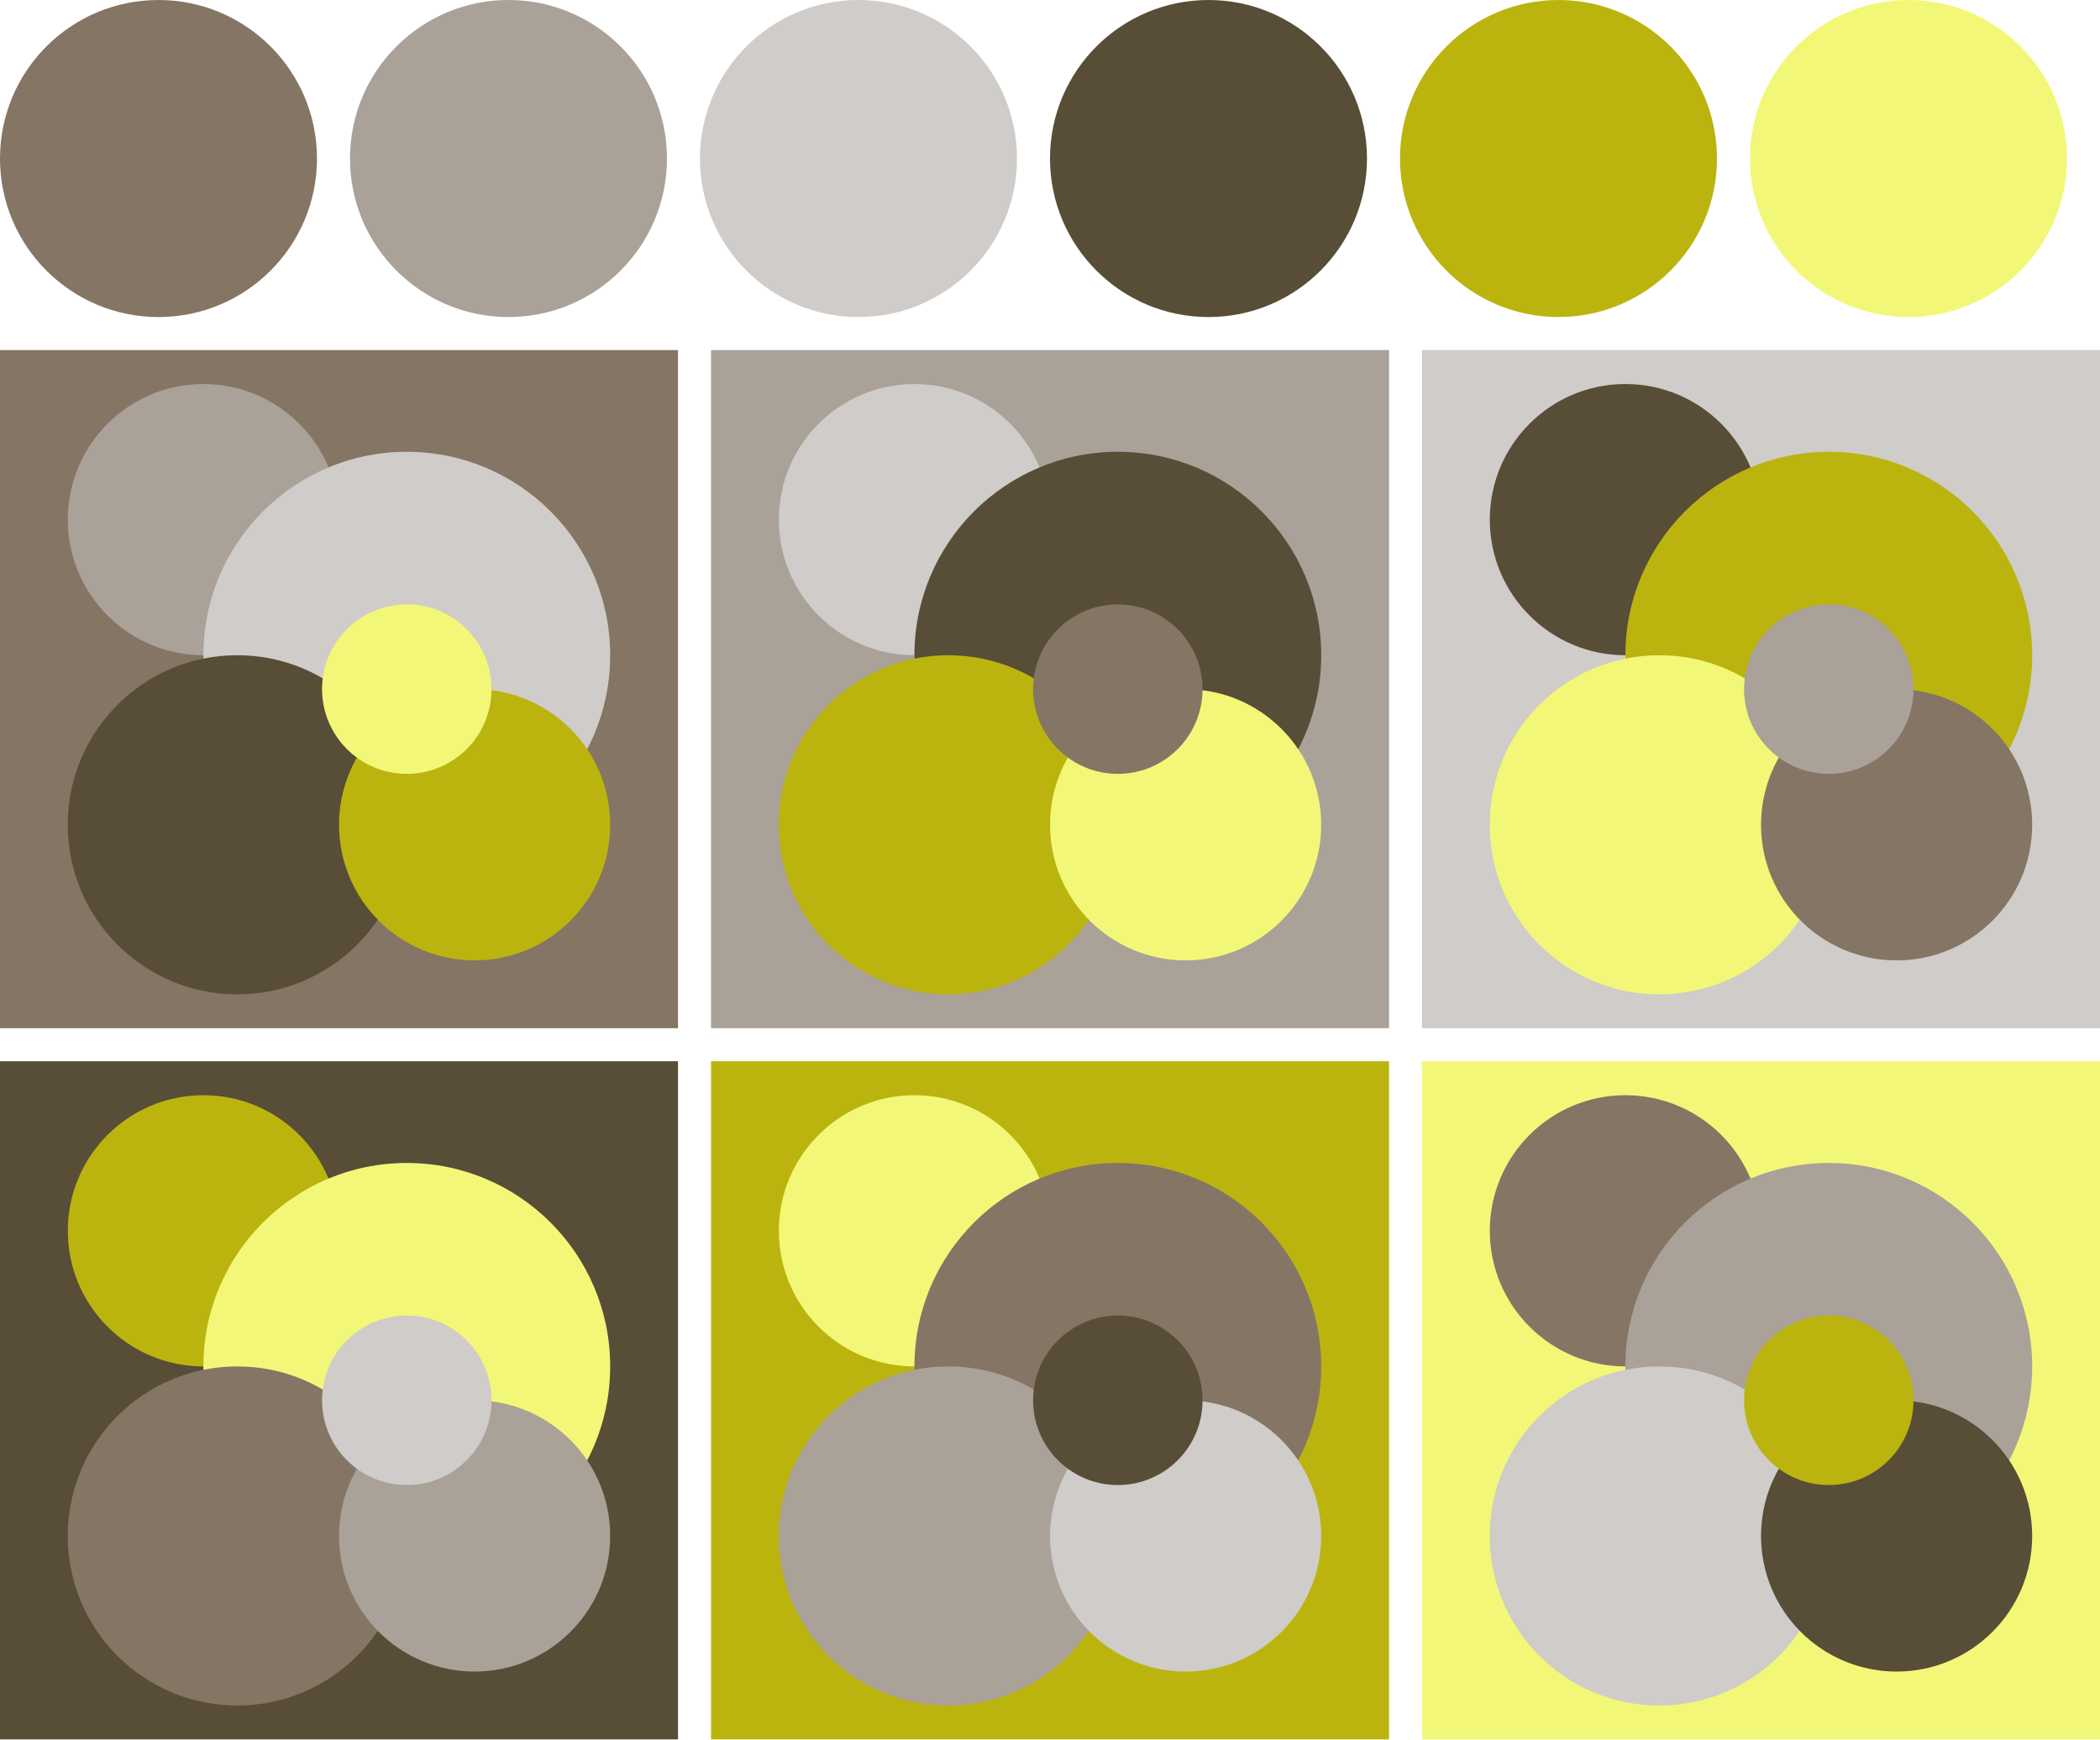
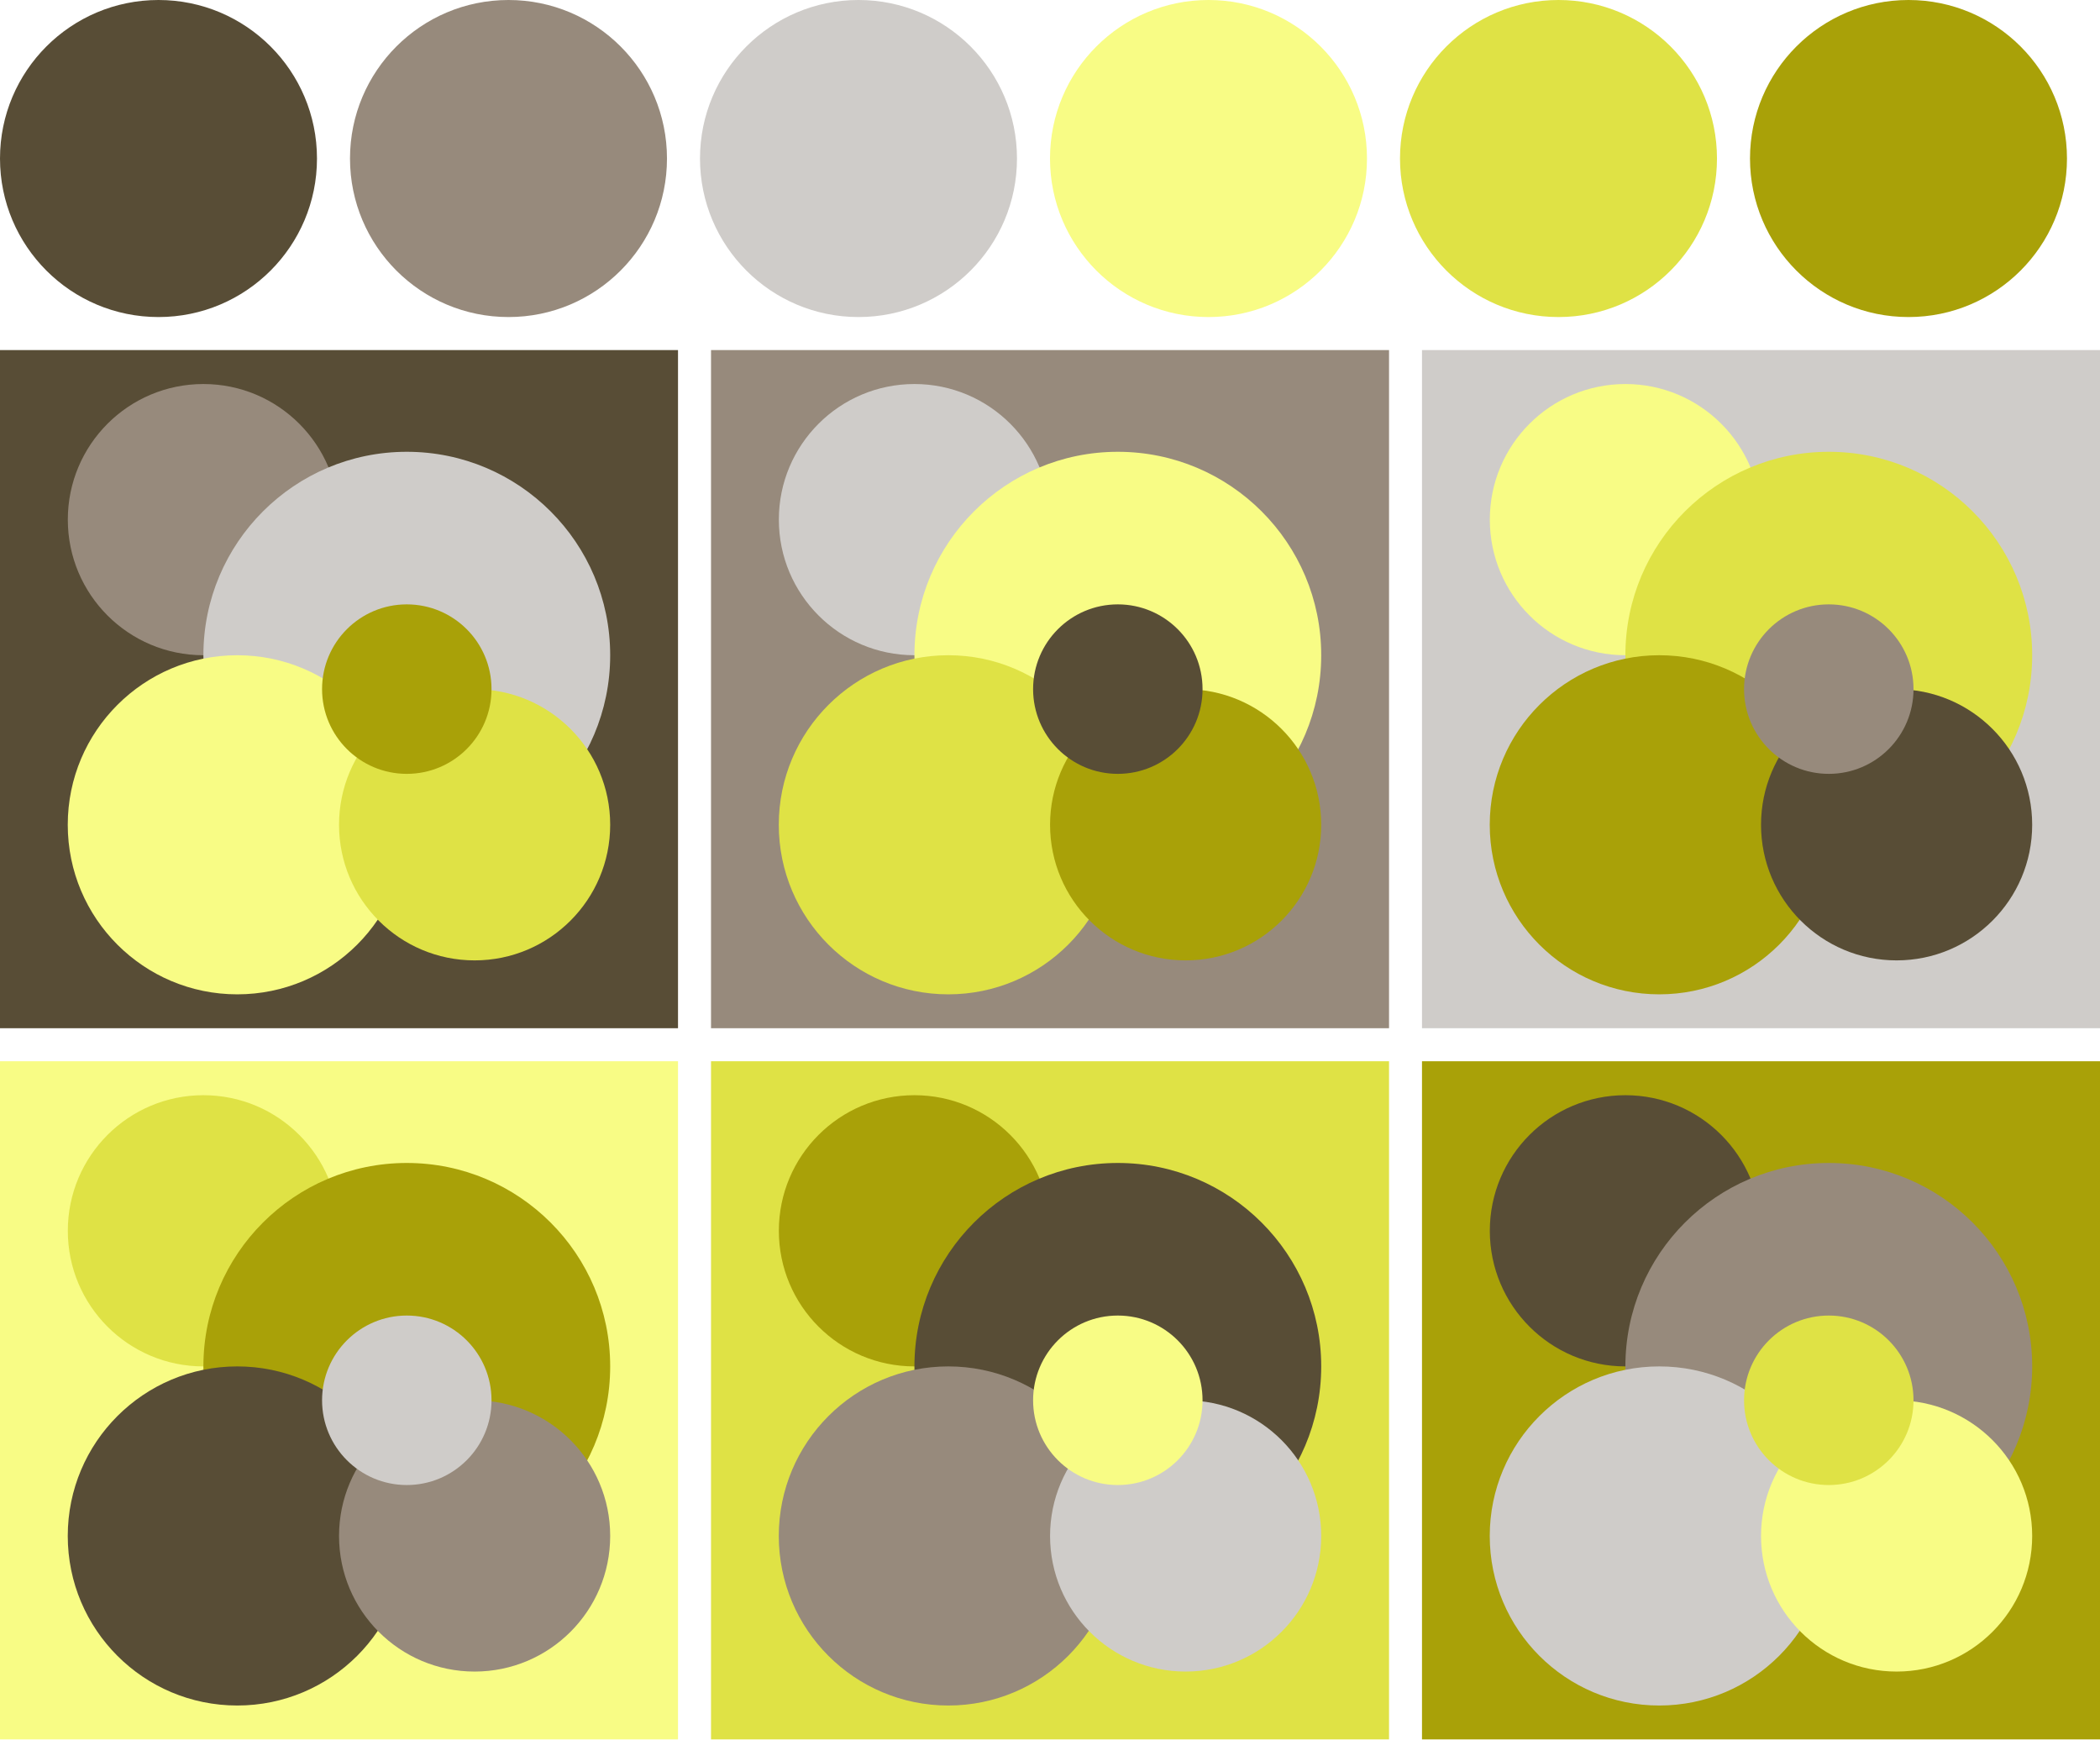
<svg xmlns="http://www.w3.org/2000/svg" version="1.1" width="318" height="263.33">
  <g transform="translate(24 24)">
-     <circle fill="#857564" cx="0" cy="0" r="24" />
-     <circle fill="#aaa198" cx="53" cy="0" r="24" />
+     <circle fill="#584d36" cx="0" cy="0" r="24" />
+     <circle fill="#978a7c" cx="53" cy="0" r="24" />
    <circle fill="#cfccc9" cx="106" cy="0" r="24" />
-     <circle fill="#584d36" cx="159" cy="0" r="24" />
-     <circle fill="#bbb40f" cx="212" cy="0" r="24" />
-     <circle fill="#f3f777" cx="265" cy="0" r="24" />
+     <circle fill="#f8fc85" cx="159" cy="0" r="24" />
+     <circle fill="#dfe245" cx="212" cy="0" r="24" />
+     <circle fill="#a9a108" cx="265" cy="0" r="24" />
  </g>
  <g transform="translate(0 53)">
-     <rect fill="#857564" x="0" y="0" width="102.67" height="102.67" />
-     <circle fill="#aaa198" cx="30.80" cy="25.67" r="20.53" />
+     <rect fill="#584d36" x="0" y="0" width="102.67" height="102.67" />
+     <circle fill="#978a7c" cx="30.80" cy="25.67" r="20.53" />
    <circle fill="#cfccc9" cx="61.60" cy="46.20" r="30.80" />
-     <circle fill="#584d36" cx="35.93" cy="71.87" r="25.67" />
-     <circle fill="#bbb40f" cx="71.87" cy="71.87" r="20.53" />
-     <circle fill="#f3f777" cx="61.60" cy="51.33" r="12.83" />
+     <circle fill="#f8fc85" cx="35.93" cy="71.87" r="25.67" />
+     <circle fill="#dfe245" cx="71.87" cy="71.87" r="20.53" />
+     <circle fill="#a9a108" cx="61.60" cy="51.33" r="12.83" />
  </g>
  <g transform="translate(107.67 53)">
-     <rect fill="#aaa198" x="0" y="0" width="102.67" height="102.67" />
+     <rect fill="#978a7c" x="0" y="0" width="102.67" height="102.67" />
    <circle fill="#cfccc9" cx="30.80" cy="25.67" r="20.53" />
-     <circle fill="#584d36" cx="61.60" cy="46.20" r="30.80" />
-     <circle fill="#bbb40f" cx="35.93" cy="71.87" r="25.67" />
-     <circle fill="#f3f777" cx="71.87" cy="71.87" r="20.53" />
-     <circle fill="#857564" cx="61.60" cy="51.33" r="12.83" />
+     <circle fill="#f8fc85" cx="61.60" cy="46.20" r="30.80" />
+     <circle fill="#dfe245" cx="35.93" cy="71.87" r="25.67" />
+     <circle fill="#a9a108" cx="71.87" cy="71.87" r="20.53" />
+     <circle fill="#584d36" cx="61.60" cy="51.33" r="12.83" />
  </g>
  <g transform="translate(215.33 53)">
    <rect fill="#cfccc9" x="0" y="0" width="102.67" height="102.67" />
-     <circle fill="#584d36" cx="30.80" cy="25.67" r="20.53" />
-     <circle fill="#bbb40f" cx="61.60" cy="46.20" r="30.80" />
-     <circle fill="#f3f777" cx="35.93" cy="71.87" r="25.67" />
-     <circle fill="#857564" cx="71.87" cy="71.87" r="20.53" />
-     <circle fill="#aaa198" cx="61.60" cy="51.33" r="12.83" />
+     <circle fill="#f8fc85" cx="30.80" cy="25.67" r="20.53" />
+     <circle fill="#dfe245" cx="61.60" cy="46.20" r="30.80" />
+     <circle fill="#a9a108" cx="35.93" cy="71.87" r="25.67" />
+     <circle fill="#584d36" cx="71.87" cy="71.87" r="20.53" />
+     <circle fill="#978a7c" cx="61.60" cy="51.33" r="12.83" />
  </g>
  <g transform="translate(0 160.67)">
-     <rect fill="#584d36" x="0" y="0" width="102.67" height="102.67" />
-     <circle fill="#bbb40f" cx="30.80" cy="25.67" r="20.53" />
-     <circle fill="#f3f777" cx="61.60" cy="46.20" r="30.80" />
-     <circle fill="#857564" cx="35.93" cy="71.87" r="25.67" />
-     <circle fill="#aaa198" cx="71.87" cy="71.87" r="20.53" />
+     <rect fill="#f8fc85" x="0" y="0" width="102.67" height="102.67" />
+     <circle fill="#dfe245" cx="30.80" cy="25.67" r="20.53" />
+     <circle fill="#a9a108" cx="61.60" cy="46.20" r="30.80" />
+     <circle fill="#584d36" cx="35.93" cy="71.87" r="25.67" />
+     <circle fill="#978a7c" cx="71.87" cy="71.87" r="20.53" />
    <circle fill="#cfccc9" cx="61.60" cy="51.33" r="12.83" />
  </g>
  <g transform="translate(107.67 160.67)">
-     <rect fill="#bbb40f" x="0" y="0" width="102.67" height="102.67" />
-     <circle fill="#f3f777" cx="30.80" cy="25.67" r="20.53" />
-     <circle fill="#857564" cx="61.60" cy="46.20" r="30.80" />
-     <circle fill="#aaa198" cx="35.93" cy="71.87" r="25.67" />
+     <rect fill="#dfe245" x="0" y="0" width="102.67" height="102.67" />
+     <circle fill="#a9a108" cx="30.80" cy="25.67" r="20.53" />
+     <circle fill="#584d36" cx="61.60" cy="46.20" r="30.80" />
+     <circle fill="#978a7c" cx="35.93" cy="71.87" r="25.67" />
    <circle fill="#cfccc9" cx="71.87" cy="71.87" r="20.53" />
-     <circle fill="#584d36" cx="61.60" cy="51.33" r="12.83" />
+     <circle fill="#f8fc85" cx="61.60" cy="51.33" r="12.83" />
  </g>
  <g transform="translate(215.33 160.67)">
-     <rect fill="#f3f777" x="0" y="0" width="102.67" height="102.67" />
-     <circle fill="#857564" cx="30.80" cy="25.67" r="20.53" />
-     <circle fill="#aaa198" cx="61.60" cy="46.20" r="30.80" />
+     <rect fill="#a9a108" x="0" y="0" width="102.67" height="102.67" />
+     <circle fill="#584d36" cx="30.80" cy="25.67" r="20.53" />
+     <circle fill="#978a7c" cx="61.60" cy="46.20" r="30.80" />
    <circle fill="#cfccc9" cx="35.93" cy="71.87" r="25.67" />
-     <circle fill="#584d36" cx="71.87" cy="71.87" r="20.53" />
-     <circle fill="#bbb40f" cx="61.60" cy="51.33" r="12.83" />
+     <circle fill="#f8fc85" cx="71.87" cy="71.87" r="20.53" />
+     <circle fill="#dfe245" cx="61.60" cy="51.33" r="12.83" />
  </g>
</svg>
